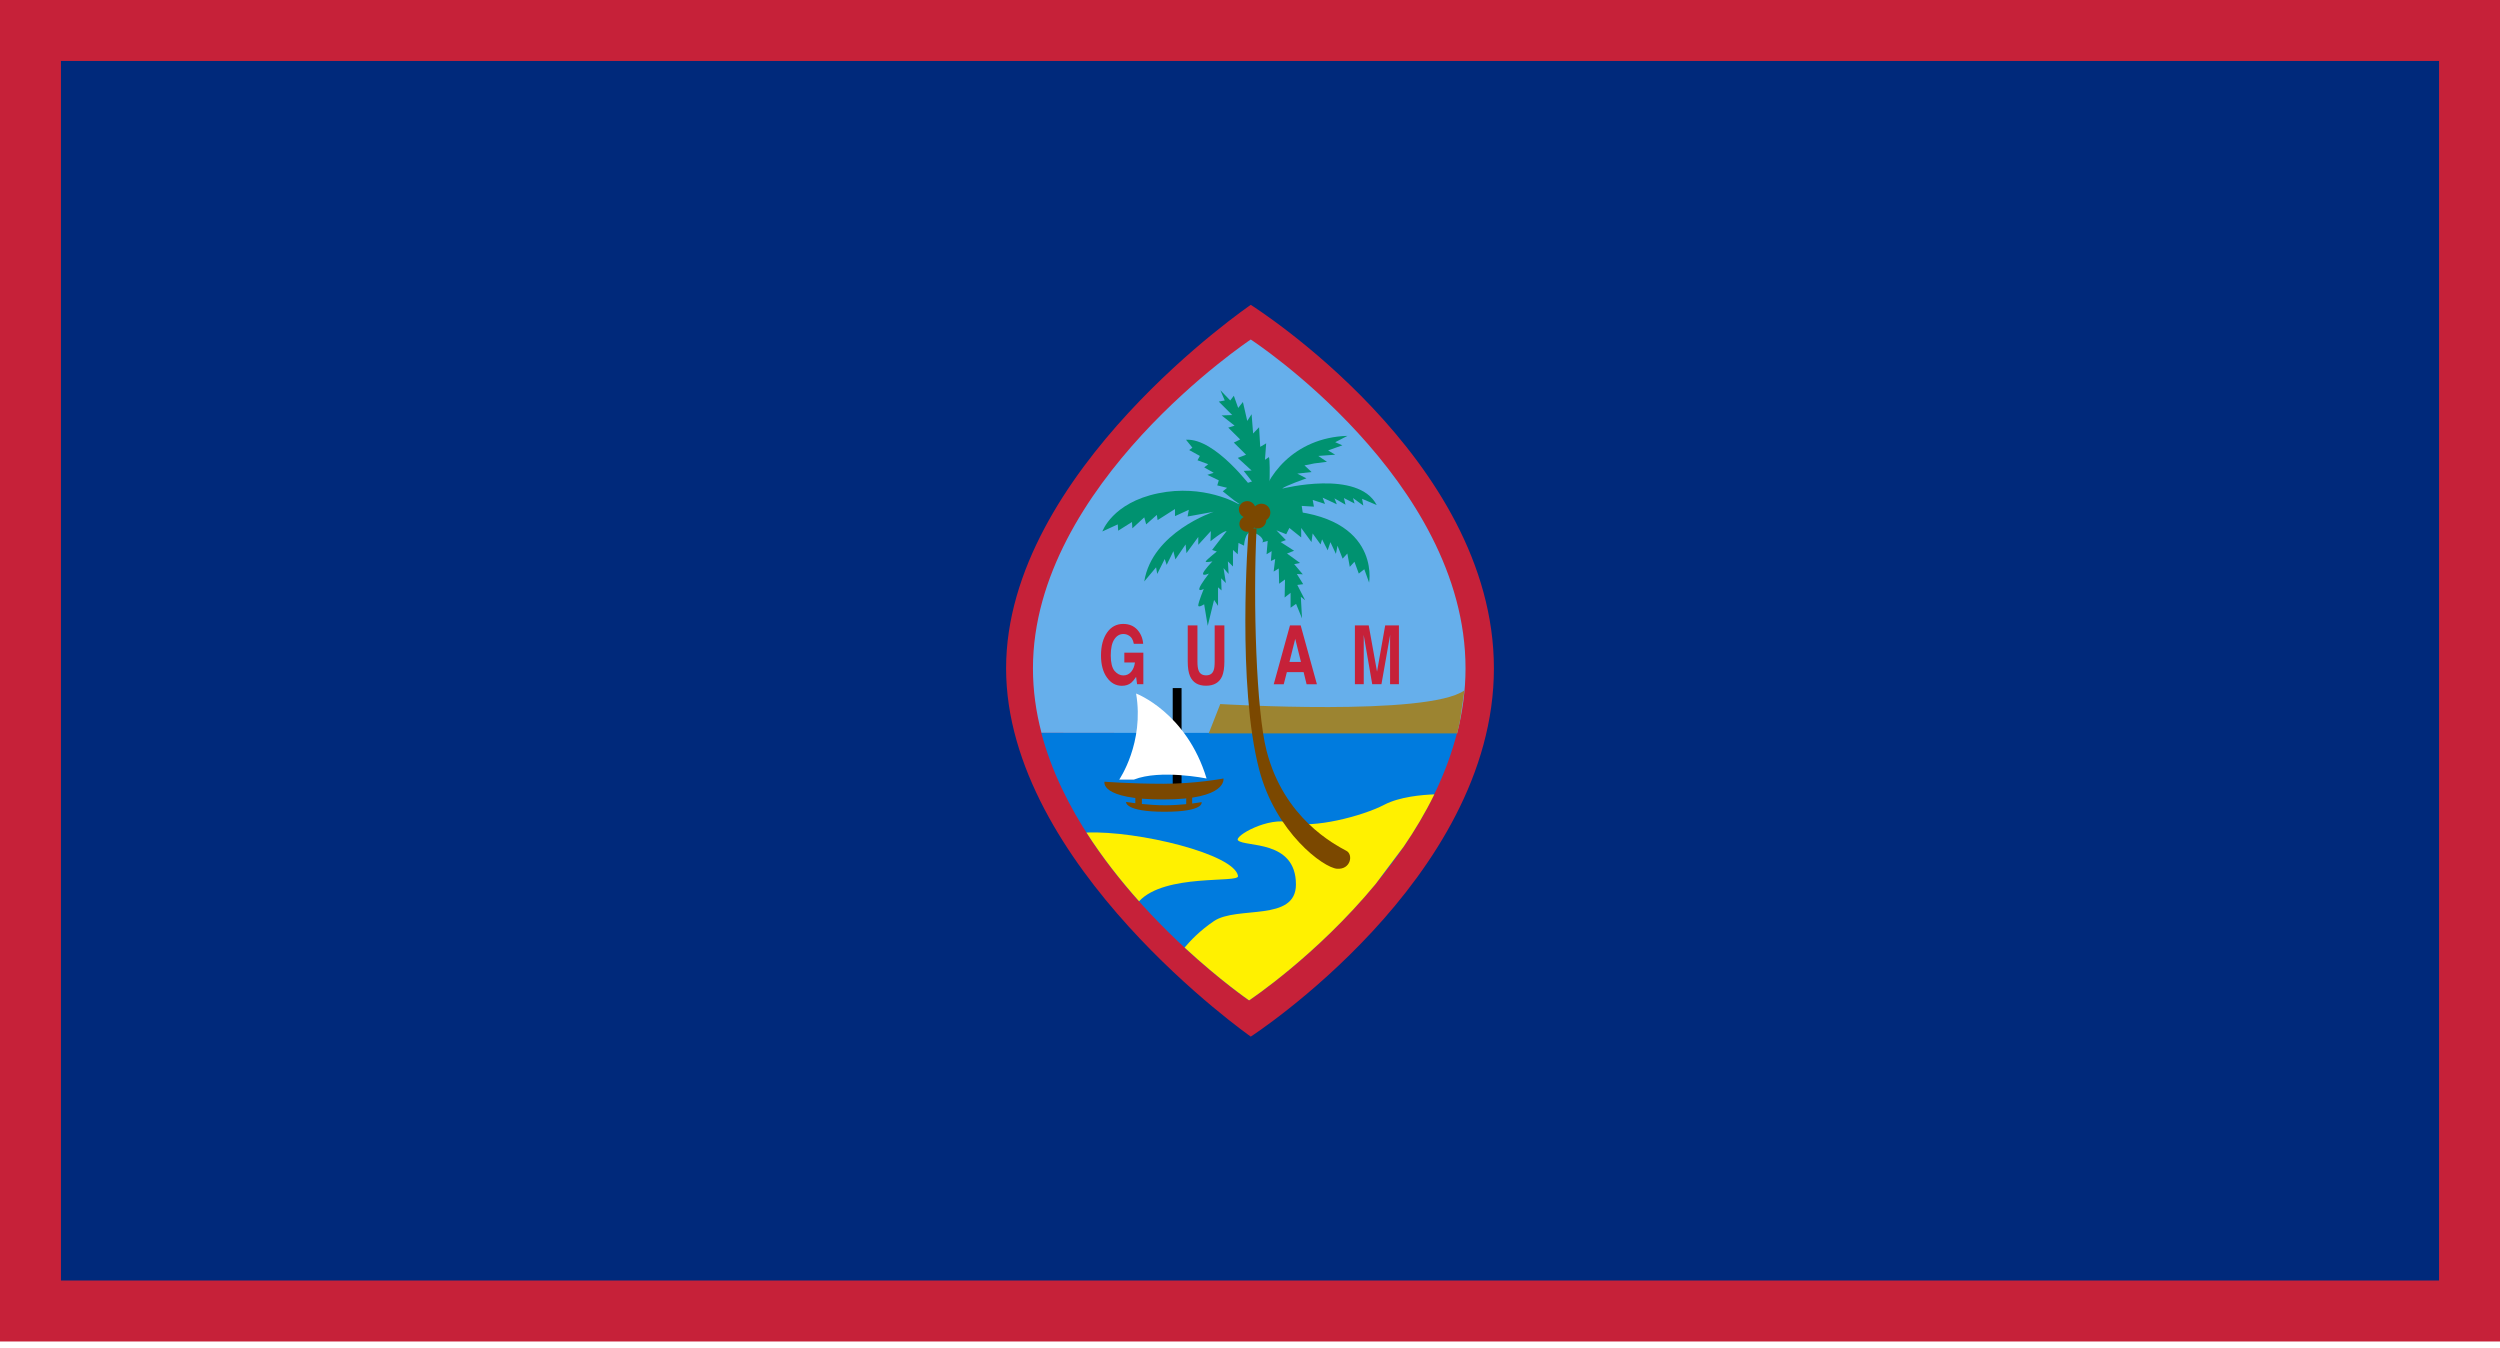
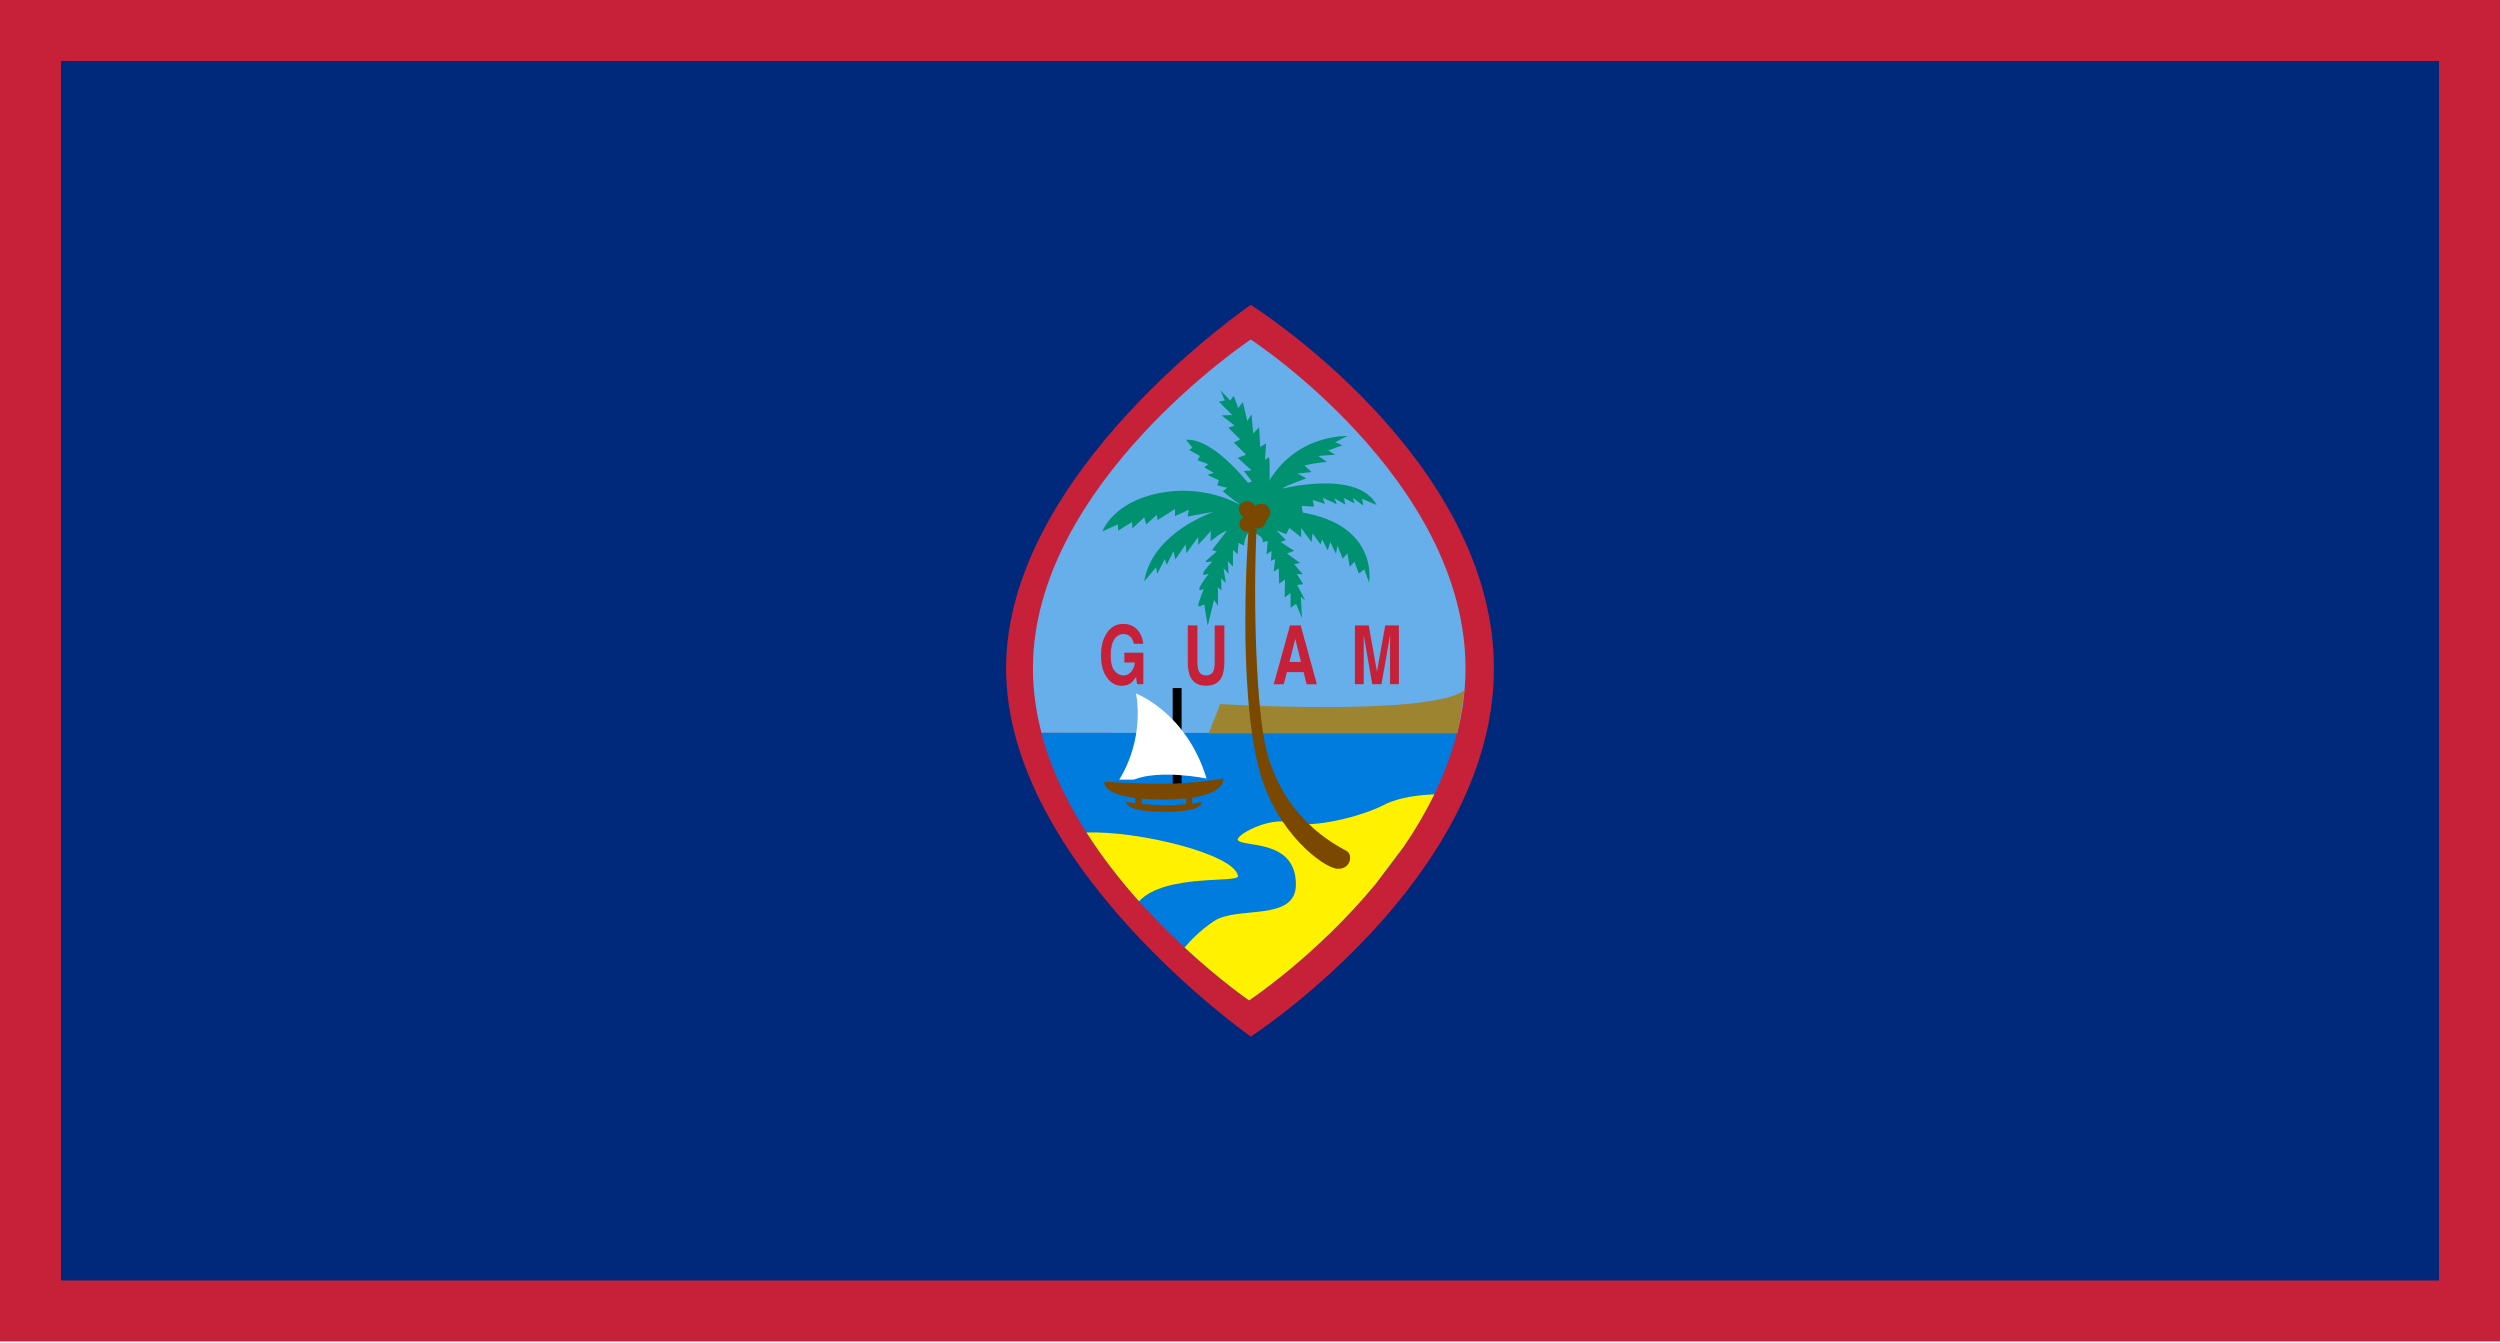
- <svg xmlns="http://www.w3.org/2000/svg" width="128pt" height="69pt" viewBox="0 0 128 69" version="1.1">
+ <svg xmlns="http://www.w3.org/2000/svg" width="1000pt" height="537pt" viewBox="0 0 1000 537" version="1.1">
  <defs>
    <clipPath id="clip1">
-       <path d="M 0 0 L 128 0 L 128 68.879 L 0 68.879 Z M 0 0 " />
+       <path d="M 0 0 L 1000 0 L 1000 536.641 L 0 536.641 Z M 0 0 " />
    </clipPath>
  </defs>
-   <g id="surface457">
+   <g id="surface520">
    <g clip-path="url(#clip1)" clip-rule="nonzero">
-       <path style=" stroke:none;fill-rule:evenodd;fill:rgb(77.646%,12.941%,22.353%);fill-opacity:1;" d="M 0 68.684 L 0 0 L 128 0 L 128 68.684 Z M 0 68.684 " />
+       <path style=" stroke:none;fill-rule:evenodd;fill:rgb(77.646%,12.941%,22.353%);fill-opacity:1;" d="M 0 536.586 L 0 0 L 1000 0 L 1000 536.586 Z M 0 536.586 " />
    </g>
-     <path style=" stroke:none;fill-rule:evenodd;fill:rgb(0%,16.078%,48.235%);fill-opacity:1;" d="M 3.121 3.121 L 124.879 3.121 L 124.879 65.562 L 3.121 65.562 Z M 3.121 3.121 " />
-     <path style=" stroke:none;fill-rule:evenodd;fill:rgb(77.646%,12.941%,22.353%);fill-opacity:1;" d="M 64.039 15.609 C 64.039 15.609 51.512 24.148 51.512 34.219 C 51.512 44.293 64.039 53.074 64.039 53.074 C 64.039 53.074 76.488 45.016 76.488 34.219 C 76.488 23.426 64.039 15.609 64.039 15.609 Z M 64.039 15.609 " />
-     <path style=" stroke:none;fill-rule:evenodd;fill:rgb(39.999%,68.626%,92.155%);fill-opacity:1;" d="M 74.602 37.551 C 74.879 36.48 75.035 35.367 75.035 34.219 C 75.035 24.551 64.039 17.383 64.039 17.383 C 64.039 17.383 52.887 24.797 52.887 34.219 C 52.887 35.352 53.043 36.453 53.324 37.523 Z M 74.602 37.551 " />
-     <path style=" stroke:none;fill-rule:evenodd;fill:rgb(0%,48.235%,87.057%);fill-opacity:1;" d="M 63.949 51.219 C 63.949 51.219 72.57 45.512 74.598 37.523 L 53.316 37.523 C 55.375 45.355 63.949 51.219 63.949 51.219 Z M 63.949 51.219 " />
-     <path style=" stroke:none;fill-rule:evenodd;fill:rgb(61.176%,51.764%,19.215%);fill-opacity:1;" d="M 74.98 35.348 C 73.094 36.691 62.477 36.047 62.477 36.047 L 61.887 37.551 L 74.602 37.551 C 74.656 37.344 74.703 37.141 74.746 36.93 Z M 74.98 35.348 " />
-     <path style=" stroke:none;fill-rule:evenodd;fill:rgb(99.998%,94.508%,0%);fill-opacity:1;" d="M 63.387 44.855 C 63.227 43.73 58.262 42.523 55.625 42.625 C 56.449 43.914 57.383 45.094 58.32 46.145 C 59.656 44.707 63.441 45.227 63.387 44.855 Z M 63.387 44.855 " />
-     <path style=" stroke:none;fill-rule:evenodd;fill:rgb(99.998%,94.508%,0%);fill-opacity:1;" d="M 73.438 40.672 C 72.805 40.695 71.66 40.793 70.875 41.203 C 69.746 41.793 67.211 42.438 66.082 42.117 C 64.949 41.793 63.172 42.812 63.387 43.027 C 63.746 43.387 66.352 42.977 66.352 45.285 C 66.352 47.219 63.332 46.359 62.148 47.164 C 61.434 47.648 60.934 48.176 60.652 48.516 C 62.504 50.227 63.953 51.219 63.953 51.219 C 63.953 51.219 67.391 48.941 70.434 45.258 L 71.863 43.355 C 72.441 42.512 72.977 41.613 73.438 40.672 Z M 73.438 40.672 " />
-     <path style=" stroke:none;fill-rule:evenodd;fill:rgb(0%,0%,0%);fill-opacity:1;" d="M 60.043 35.23 L 60.496 35.23 L 60.496 40.145 L 60.043 40.145 Z M 60.043 35.23 " />
-     <path style=" stroke:none;fill-rule:evenodd;fill:rgb(48.235%,28.235%,0%);fill-opacity:1;" d="M 61.523 41.07 C 61.523 41.07 61.336 41.102 61.039 41.141 L 61.039 40.758 L 60.734 40.758 L 60.734 41.172 C 60.426 41.203 60.051 41.23 59.656 41.23 C 59.234 41.23 58.812 41.199 58.465 41.164 L 58.465 40.766 L 58.129 40.766 L 58.129 41.125 C 57.844 41.09 57.656 41.059 57.656 41.059 C 57.656 41.059 57.566 41.562 59.625 41.562 C 61.688 41.562 61.523 41.07 61.523 41.07 Z M 61.523 41.07 " />
-     <path style=" stroke:none;fill-rule:evenodd;fill:rgb(0%,57.254%,43.921%);fill-opacity:1;" d="M 63.355 25.781 C 63.355 25.781 61.637 24.773 59.293 25.258 C 56.949 25.742 56.441 27.211 56.441 27.211 L 57.23 26.848 L 57.25 27.172 L 57.957 26.727 L 57.977 27.051 L 58.586 26.488 L 58.684 26.848 L 59.23 26.363 L 59.27 26.629 L 60.16 26.062 L 60.16 26.426 L 60.867 26.102 L 60.805 26.445 L 62.141 26.203 C 62.141 26.203 58.988 27.25 58.586 29.77 L 59.191 29.047 L 59.25 29.387 L 59.633 28.621 L 59.734 28.922 L 60.078 28.219 L 60.18 28.641 L 60.703 27.875 L 60.746 28.32 L 61.352 27.492 L 61.352 27.895 L 61.996 27.191 L 61.977 27.715 C 61.977 27.715 62.605 27.191 62.805 27.191 L 62.059 28.156 L 62.301 28.238 C 62.301 28.238 61.773 28.66 61.734 28.742 C 61.695 28.82 62.078 28.742 62.078 28.742 C 62.078 28.742 61.613 29.223 61.594 29.367 C 61.574 29.508 61.895 29.367 61.895 29.367 C 61.895 29.367 61.473 29.91 61.41 30.113 C 61.352 30.312 61.633 30.152 61.633 30.152 C 61.633 30.152 61.371 30.797 61.352 30.977 C 61.332 31.156 61.652 30.938 61.652 30.938 L 61.836 32.043 L 62.16 30.715 L 62.363 31.02 L 62.363 30.07 L 62.543 30.23 L 62.523 29.609 L 62.766 29.852 L 62.645 29.086 L 62.906 29.387 L 62.867 28.742 L 63.129 29.004 L 63.129 28.156 L 63.371 28.379 L 63.41 27.797 L 63.695 27.938 C 63.695 27.938 63.734 27.23 64.059 27.25 C 64.383 27.27 64.785 27.613 64.625 27.773 L 64.906 27.695 L 64.848 28.379 L 65.109 28.219 L 65.07 28.723 L 65.289 28.621 L 65.211 29.266 L 65.473 29.105 L 65.492 29.887 L 65.793 29.668 L 65.773 30.594 L 66.078 30.352 L 66.078 31.117 L 66.359 30.918 L 66.664 31.664 L 66.602 30.555 L 66.824 30.734 L 66.422 29.949 L 66.723 29.91 L 66.398 29.387 L 66.703 29.406 L 66.262 28.883 L 66.562 28.824 L 65.895 28.34 L 66.258 28.199 L 65.57 27.754 L 65.836 27.652 L 65.352 27.152 L 65.855 27.352 L 66.016 27.031 L 66.621 27.516 L 66.621 27.031 L 67.148 27.754 L 67.207 27.312 L 67.613 27.875 L 67.691 27.613 L 67.977 28.176 L 68.117 27.758 L 68.398 28.359 L 68.48 27.938 L 68.742 28.602 L 68.984 28.34 L 69.109 29.023 L 69.348 28.762 L 69.57 29.367 L 69.852 29.145 L 70.098 29.828 C 70.098 29.828 70.762 26.164 65.043 26.102 L 63.348 25.781 Z M 63.355 25.781 " />
-     <path style=" stroke:none;fill-rule:evenodd;fill:rgb(0%,57.254%,43.921%);fill-opacity:1;" d="M 60.727 22.52 L 61.051 22.922 L 60.887 23.043 L 61.434 23.344 L 61.312 23.566 L 61.859 23.766 L 61.656 23.93 L 62.141 24.207 L 61.816 24.312 L 62.402 24.594 L 62.324 24.852 L 62.828 24.977 L 62.605 25.156 L 63.191 25.621 L 63.859 26.082 L 64.324 25.922 L 64.141 25.035 C 64.141 25.035 62.223 22.418 60.727 22.516 Z M 60.727 22.52 " />
-     <path style=" stroke:none;fill-rule:evenodd;fill:rgb(0%,57.254%,43.921%);fill-opacity:1;" d="M 62.484 19.98 L 62.707 20.504 L 62.402 20.562 L 63.09 21.25 L 62.547 21.27 L 63.211 21.793 L 62.887 21.895 L 63.496 22.5 L 63.172 22.66 L 63.797 23.281 L 63.375 23.445 L 64.082 24.09 L 63.676 24.109 L 64.102 24.652 L 63.719 24.773 C 63.719 24.773 64.18 25.637 64.16 26.004 L 64.949 26.043 C 64.949 26.043 65.07 23.703 64.969 23.402 L 64.766 23.543 L 64.828 22.699 L 64.523 22.879 L 64.465 21.875 L 64.16 22.195 L 64.082 21.207 L 63.859 21.551 L 63.637 20.582 L 63.395 20.887 L 63.172 20.262 L 62.988 20.504 Z M 62.484 19.98 " />
-     <path style=" stroke:none;fill-rule:evenodd;fill:rgb(0%,57.254%,43.921%);fill-opacity:1;" d="M 64.523 25.863 C 64.746 24.453 66.223 22.398 68.992 22.316 L 68.363 22.641 L 68.73 22.801 L 68 23.062 L 68.363 23.281 L 67.496 23.344 L 67.941 23.645 L 67.293 23.727 L 66.789 23.828 L 67.152 24.168 L 66.422 24.25 L 66.891 24.492 C 66.891 24.492 65.738 24.895 65.656 25.016 C 65.656 25.016 69.539 24.027 70.488 25.859 L 69.738 25.539 L 69.801 25.883 L 69.273 25.5 L 69.355 25.781 L 68.809 25.5 L 68.891 25.84 L 68.324 25.516 L 68.445 25.82 L 67.719 25.48 L 67.84 25.801 L 67.211 25.598 L 67.273 25.941 L 66.648 25.902 L 66.707 26.305 L 64.77 26.262 L 64.523 25.859 Z M 64.523 25.863 " />
-     <path style=" stroke:none;fill-rule:evenodd;fill:rgb(48.235%,28.235%,0%);fill-opacity:1;" d="M 63.934 27.078 L 64.336 27.051 C 64.148 30.891 64.324 36.398 64.848 38.438 C 65.734 41.898 68.328 43.234 68.941 43.566 C 69.293 43.754 69.16 44.531 68.457 44.48 C 67.758 44.426 65.312 42.625 64.469 39.402 C 63.34 35.078 63.891 27.527 63.934 27.078 Z M 63.934 27.078 " />
-     <path style=" stroke:none;fill-rule:evenodd;fill:rgb(77.646%,12.941%,22.353%);fill-opacity:1;" d="M 58.531 32.961 L 58.051 32.961 C 58.016 32.754 57.926 32.609 57.781 32.531 C 57.703 32.484 57.613 32.461 57.516 32.461 C 57.328 32.461 57.172 32.551 57.051 32.738 C 56.93 32.918 56.871 33.195 56.871 33.562 C 56.871 33.934 56.938 34.195 57.066 34.352 C 57.199 34.504 57.348 34.582 57.512 34.582 C 57.676 34.582 57.809 34.52 57.914 34.398 C 58.02 34.277 58.082 34.117 58.109 33.918 L 57.566 33.918 L 57.566 33.418 L 58.539 33.418 L 58.539 35.031 L 58.219 35.031 L 58.168 34.656 C 58.074 34.801 57.988 34.898 57.914 34.961 C 57.785 35.062 57.629 35.113 57.441 35.113 C 57.133 35.113 56.879 34.973 56.68 34.695 C 56.477 34.418 56.371 34.039 56.371 33.559 C 56.371 33.07 56.477 32.68 56.684 32.383 C 56.891 32.09 57.168 31.945 57.508 31.945 C 57.805 31.945 58.043 32.043 58.223 32.234 C 58.402 32.43 58.508 32.672 58.531 32.961 Z M 58.531 32.961 " />
-     <path style=" stroke:none;fill-rule:evenodd;fill:rgb(77.646%,12.941%,22.353%);fill-opacity:1;" d="M 60.812 33.871 L 60.812 32.02 L 61.309 32.02 L 61.309 33.871 C 61.309 34.078 61.328 34.23 61.367 34.324 C 61.426 34.492 61.555 34.578 61.754 34.578 C 61.949 34.578 62.078 34.492 62.137 34.324 C 62.176 34.23 62.191 34.078 62.191 33.871 L 62.191 32.02 L 62.688 32.02 L 62.688 33.871 C 62.688 34.191 62.648 34.441 62.574 34.621 C 62.43 34.945 62.156 35.109 61.75 35.109 C 61.348 35.109 61.074 34.949 60.93 34.621 C 60.852 34.441 60.812 34.191 60.812 33.871 Z M 60.812 33.871 " />
-     <path style=" stroke:none;fill-rule:evenodd;fill:rgb(77.646%,12.941%,22.353%);fill-opacity:1;" d="M 66.047 32.02 L 65.215 35.035 L 65.727 35.035 L 65.887 34.414 L 66.746 34.414 L 66.898 35.035 L 67.426 35.035 L 66.594 32.02 Z M 66.316 32.707 L 66.609 33.891 L 66.02 33.891 Z M 66.316 32.707 " />
-     <path style=" stroke:none;fill-rule:evenodd;fill:rgb(77.646%,12.941%,22.353%);fill-opacity:1;" d="M 70.504 34.387 L 70.922 32.02 L 71.625 32.02 L 71.625 35.031 L 71.172 35.031 L 71.172 32.996 C 71.172 32.938 71.172 32.855 71.172 32.75 C 71.172 32.645 71.176 32.562 71.176 32.504 L 70.73 35.031 L 70.258 35.031 L 69.82 32.504 C 69.82 32.562 69.82 32.645 69.824 32.75 C 69.824 32.855 69.824 32.938 69.824 32.996 L 69.824 35.031 L 69.371 35.031 L 69.371 32.02 L 70.078 32.02 Z M 70.504 34.387 " />
-     <path style=" stroke:none;fill-rule:evenodd;fill:rgb(48.235%,28.235%,0%);fill-opacity:1;" d="M 59.566 40.129 C 61.238 40.129 62.641 39.859 62.641 39.859 C 62.641 39.859 62.855 40.934 59.566 40.934 C 56.281 40.934 56.551 40.023 56.551 40.023 C 56.551 40.023 57.898 40.129 59.566 40.129 Z M 59.566 40.129 " />
-     <path style=" stroke:none;fill-rule:evenodd;fill:rgb(99.998%,99.998%,99.998%);fill-opacity:1;" d="M 58.168 35.508 C 58.168 35.508 60.754 36.477 61.777 39.859 C 61.777 39.859 59.406 39.379 58.059 39.914 L 57.305 39.914 C 57.305 39.914 58.598 38.035 58.168 35.508 Z M 58.168 35.508 " />
-     <path style=" stroke:none;fill-rule:evenodd;fill:rgb(48.235%,28.235%,0%);fill-opacity:1;" d="M 64.586 25.789 C 64.84 25.789 65.043 25.992 65.043 26.246 C 65.043 26.496 64.84 26.699 64.586 26.699 C 64.332 26.699 64.129 26.496 64.129 26.246 C 64.129 25.992 64.332 25.789 64.586 25.789 Z M 64.586 25.789 " />
-     <path style=" stroke:none;fill-rule:evenodd;fill:rgb(48.235%,28.235%,0%);fill-opacity:1;" d="M 63.859 25.656 C 64.094 25.656 64.285 25.848 64.285 26.082 C 64.285 26.32 64.094 26.512 63.859 26.512 C 63.621 26.512 63.43 26.32 63.43 26.082 C 63.43 25.848 63.621 25.656 63.859 25.656 Z M 63.859 25.656 " />
-     <path style=" stroke:none;fill-rule:evenodd;fill:rgb(48.235%,28.235%,0%);fill-opacity:1;" d="M 63.859 26.43 C 64.078 26.43 64.258 26.605 64.258 26.828 C 64.258 27.047 64.078 27.227 63.859 27.227 C 63.637 27.227 63.457 27.047 63.457 26.828 C 63.457 26.605 63.637 26.43 63.859 26.43 Z M 63.859 26.43 " />
-     <path style=" stroke:none;fill-rule:evenodd;fill:rgb(48.235%,28.235%,0%);fill-opacity:1;" d="M 64.402 26.199 C 64.641 26.199 64.832 26.391 64.832 26.629 C 64.832 26.863 64.641 27.055 64.402 27.055 C 64.168 27.055 63.977 26.863 63.977 26.629 C 63.977 26.391 64.168 26.199 64.402 26.199 Z M 64.402 26.199 " />
+     <path style=" stroke:none;fill-rule:evenodd;fill:rgb(0%,16.078%,48.235%);fill-opacity:1;" d="M 24.391 24.391 L 975.609 24.391 L 975.609 512.195 L 24.391 512.195 Z M 24.391 24.391 " />
+     <path style=" stroke:none;fill-rule:evenodd;fill:rgb(77.646%,12.941%,22.353%);fill-opacity:1;" d="M 500.316 121.953 C 500.316 121.953 402.438 188.672 402.438 267.348 C 402.438 346.023 500.316 414.633 500.316 414.633 C 500.316 414.633 597.562 351.688 597.562 267.348 C 597.562 183.012 500.316 121.953 500.316 121.953 Z M 500.316 121.953 " />
+     <path style=" stroke:none;fill-rule:evenodd;fill:rgb(39.999%,68.626%,92.155%);fill-opacity:1;" d="M 582.836 293.367 C 584.98 284.996 586.199 276.309 586.199 267.348 C 586.199 191.816 500.316 135.801 500.316 135.801 C 500.316 135.801 413.176 193.711 413.176 267.348 C 413.176 276.188 414.414 284.805 416.605 293.148 Z M 582.836 293.367 " />
+     <path style=" stroke:none;fill-rule:evenodd;fill:rgb(0%,48.235%,87.057%);fill-opacity:1;" d="M 499.602 400.152 C 499.602 400.152 566.961 355.547 582.805 293.148 L 416.539 293.148 C 432.625 354.344 499.602 400.152 499.602 400.152 Z M 499.602 400.152 " />
+     <path style=" stroke:none;fill-rule:evenodd;fill:rgb(61.176%,51.764%,19.215%);fill-opacity:1;" d="M 585.777 276.16 C 571.043 286.656 488.109 281.617 488.109 281.617 L 483.477 293.367 L 582.824 293.367 C 583.238 291.754 583.617 290.145 583.961 288.516 Z M 585.777 276.16 " />
+     <path style=" stroke:none;fill-rule:evenodd;fill:rgb(99.998%,94.508%,0%);fill-opacity:1;" d="M 495.211 350.43 C 493.949 341.641 455.16 332.227 434.582 333 C 441.008 343.082 448.289 352.305 455.613 360.512 C 466.07 349.289 495.629 353.336 495.211 350.43 Z M 495.211 350.43 " />
+     <path style=" stroke:none;fill-rule:evenodd;fill:rgb(99.998%,94.508%,0%);fill-opacity:1;" d="M 573.723 317.746 C 568.793 317.918 559.852 318.703 553.723 321.895 C 544.887 326.512 525.098 331.555 516.258 329.031 C 507.418 326.512 493.52 334.484 495.211 336.16 C 498.016 338.961 518.359 335.742 518.359 353.789 C 518.359 368.891 494.797 362.188 485.531 368.48 C 479.945 372.262 476.051 376.367 473.836 379.016 C 488.305 392.398 499.633 400.152 499.633 400.152 C 499.633 400.152 526.484 382.367 550.266 353.57 L 561.445 338.723 C 565.961 332.125 570.133 325.117 573.723 317.746 Z M 573.723 317.746 " />
+     <path style=" stroke:none;fill-rule:evenodd;fill:rgb(0%,0%,0%);fill-opacity:1;" d="M 469.07 275.223 L 472.641 275.223 L 472.641 313.613 L 469.07 313.613 Z M 469.07 275.223 " />
+     <path style=" stroke:none;fill-rule:evenodd;fill:rgb(48.235%,28.235%,0%);fill-opacity:1;" d="M 480.66 320.855 C 480.66 320.855 479.195 321.109 476.871 321.41 L 476.871 318.414 L 474.5 318.414 L 474.5 321.664 C 472.078 321.91 469.137 322.109 466.059 322.109 C 462.785 322.109 459.48 321.871 456.758 321.594 L 456.758 318.492 L 454.145 318.492 L 454.145 321.301 C 451.891 321.016 450.434 320.77 450.434 320.77 C 450.434 320.77 449.727 324.707 465.828 324.707 C 481.93 324.707 480.664 320.855 480.664 320.855 Z M 480.66 320.855 " />
+     <path style=" stroke:none;fill-rule:evenodd;fill:rgb(0%,57.254%,43.921%);fill-opacity:1;" d="M 494.953 201.422 C 494.953 201.422 481.527 193.555 463.219 197.324 C 444.906 201.102 440.953 212.582 440.953 212.582 L 447.109 209.758 L 447.266 212.27 L 452.797 208.812 L 452.953 211.332 L 457.691 206.93 L 458.465 209.758 L 462.73 205.977 L 463.051 208.027 L 469.992 203.617 L 469.992 206.453 L 475.52 203.93 L 475.051 206.609 L 485.473 204.727 C 485.473 204.727 460.84 212.902 457.691 232.57 L 462.422 226.918 L 462.895 229.582 L 465.891 223.609 L 466.684 225.965 L 469.363 220.457 L 470.148 223.758 L 474.25 217.777 L 474.574 221.25 L 479.301 214.797 L 479.301 217.93 L 484.355 212.426 L 484.203 216.527 C 484.203 216.527 489.098 212.426 490.664 212.426 L 484.828 219.984 L 486.727 220.613 C 486.727 220.613 482.617 223.918 482.305 224.543 C 481.992 225.168 484.992 224.543 484.992 224.543 C 484.992 224.543 481.355 228.312 481.203 229.422 C 481.039 230.527 483.566 229.422 483.566 229.422 C 483.566 229.422 480.25 233.668 479.777 235.25 C 479.301 236.82 481.512 235.559 481.512 235.559 C 481.512 235.559 479.469 240.598 479.301 242.008 C 479.145 243.414 481.672 241.688 481.672 241.688 L 483.094 250.348 L 485.617 239.973 L 487.199 242.332 L 487.199 234.93 L 488.613 236.188 L 488.461 231.32 L 490.348 233.203 L 489.406 227.223 L 491.457 229.57 L 491.141 224.543 L 493.188 226.598 L 493.188 219.984 L 495.086 221.703 L 495.395 217.152 L 497.613 218.25 C 497.613 218.25 497.93 212.746 500.457 212.902 C 502.977 213.047 506.133 215.73 504.871 216.98 L 507.086 216.367 L 506.609 221.703 L 508.66 220.445 L 508.348 224.383 L 510.082 223.598 L 509.449 228.625 L 511.504 227.383 L 511.652 233.5 L 514.016 231.785 L 513.855 239.008 L 516.227 237.133 L 516.227 243.105 L 518.441 241.543 L 520.812 247.363 L 520.336 238.703 L 522.074 240.117 L 518.91 233.988 L 521.281 233.668 L 518.75 229.57 L 521.121 229.742 L 517.656 225.645 L 520.016 225.18 L 514.805 221.398 L 517.648 220.305 L 512.277 216.84 L 514.332 216.047 L 510.551 212.117 L 514.492 213.688 L 515.75 211.168 L 520.484 214.957 L 520.484 211.168 L 524.586 216.84 L 525.062 213.367 L 528.227 217.777 L 528.852 215.742 L 531.066 220.137 L 532.16 216.852 L 534.371 221.566 L 535 218.25 L 537.055 223.449 L 538.949 221.398 L 539.902 226.754 L 541.785 224.703 L 543.516 229.422 L 545.727 227.695 L 547.625 233.047 C 547.625 233.047 552.828 204.406 508.16 203.93 L 494.902 201.422 Z M 494.953 201.422 " />
+     <path style=" stroke:none;fill-rule:evenodd;fill:rgb(0%,57.254%,43.921%);fill-opacity:1;" d="M 474.43 175.922 L 476.949 179.062 L 475.688 180.016 L 479.953 182.379 L 479.004 184.102 L 483.266 185.68 L 481.684 186.941 L 485.477 189.133 L 482.953 189.93 L 487.523 192.125 L 486.898 194.164 L 490.84 195.117 L 489.109 196.527 L 493.68 200.16 L 498.891 203.77 L 502.523 202.52 L 501.102 195.582 C 501.102 195.582 486.109 175.125 474.43 175.91 Z M 474.43 175.922 " />
+     <path style=" stroke:none;fill-rule:evenodd;fill:rgb(0%,57.254%,43.921%);fill-opacity:1;" d="M 488.16 156.102 L 489.902 160.18 L 487.523 160.656 L 492.895 166.008 L 488.633 166.164 L 493.844 170.25 L 491.312 171.047 L 496.059 175.77 L 493.52 177.02 L 498.418 181.895 L 495.105 183.152 L 500.637 188.191 L 497.477 188.355 L 500.785 192.59 L 497.793 193.543 C 497.793 193.543 501.418 200.301 501.258 203.145 L 507.414 203.445 C 507.414 203.445 508.359 185.195 507.574 182.836 L 505.992 183.938 L 506.461 177.328 L 504.098 178.754 L 503.633 170.887 L 501.258 173.398 L 500.637 165.688 L 498.891 168.367 L 497.152 160.812 L 495.266 163.168 L 493.52 158.297 L 492.105 160.18 L 488.16 156.09 Z M 488.16 156.102 " />
+     <path style=" stroke:none;fill-rule:evenodd;fill:rgb(0%,57.254%,43.921%);fill-opacity:1;" d="M 504.102 202.047 C 505.84 191.031 517.371 174.984 538.996 174.352 L 534.098 176.871 L 536.941 178.129 L 531.258 180.18 L 534.098 181.895 L 527.312 182.379 L 530.777 184.738 L 525.734 185.367 L 521.781 186.152 L 524.621 188.82 L 518.938 189.445 L 522.574 191.34 C 522.574 191.34 513.578 194.484 512.945 195.438 C 512.945 195.438 543.262 187.727 550.68 202.035 L 544.832 199.516 L 545.309 202.195 L 541.207 199.207 L 541.832 201.41 L 537.574 199.207 L 538.203 201.875 L 533.781 199.355 L 534.727 201.73 L 529.047 199.051 L 529.992 201.566 L 525.098 199.992 L 525.582 202.66 L 520.68 202.355 L 521.156 205.5 L 505.996 205.18 L 504.102 202.035 Z M 504.102 202.047 " />
+     <path style=" stroke:none;fill-rule:evenodd;fill:rgb(48.235%,28.235%,0%);fill-opacity:1;" d="M 499.469 211.539 L 502.633 211.332 C 501.156 241.336 502.543 284.363 506.629 300.293 C 513.562 327.344 533.805 337.77 538.617 340.359 C 541.348 341.82 540.301 347.91 534.824 347.496 C 529.355 347.074 510.266 333.016 503.672 307.836 C 494.844 274.055 499.133 215.051 499.469 211.539 Z M 499.469 211.539 " />
+     <path style=" stroke:none;fill-rule:evenodd;fill:rgb(77.646%,12.941%,22.353%);fill-opacity:1;" d="M 457.281 257.516 L 453.535 257.516 C 453.242 255.902 452.543 254.77 451.422 254.145 C 450.793 253.785 450.102 253.613 449.34 253.613 C 447.859 253.613 446.664 254.316 445.723 255.758 C 444.77 257.18 444.301 259.344 444.301 262.207 C 444.301 265.105 444.812 267.148 445.836 268.371 C 446.855 269.562 448.016 270.164 449.32 270.164 C 450.602 270.164 451.641 269.691 452.465 268.734 C 453.273 267.793 453.773 266.535 453.973 264.98 L 449.75 264.98 L 449.75 261.062 L 457.34 261.062 L 457.34 273.688 L 454.82 273.688 L 454.434 270.746 C 453.703 271.871 453.047 272.656 452.465 273.121 C 451.457 273.918 450.219 274.32 448.754 274.32 C 446.344 274.32 444.359 273.234 442.824 271.066 C 441.223 268.906 440.41 265.934 440.41 262.172 C 440.41 258.359 441.227 255.301 442.855 253 C 444.465 250.703 446.609 249.559 449.285 249.559 C 451.602 249.559 453.457 250.32 454.863 251.832 C 456.266 253.348 457.078 255.242 457.281 257.516 Z M 457.281 257.516 " />
+     <path style=" stroke:none;fill-rule:evenodd;fill:rgb(77.646%,12.941%,22.353%);fill-opacity:1;" d="M 475.109 264.633 L 475.109 250.16 L 478.973 250.16 L 478.973 264.633 C 478.973 266.242 479.129 267.418 479.422 268.168 C 479.887 269.484 480.887 270.152 482.438 270.152 C 483.977 270.152 484.977 269.484 485.441 268.168 C 485.742 267.418 485.875 266.242 485.875 264.633 L 485.875 250.16 L 489.75 250.16 L 489.75 264.633 C 489.75 267.125 489.449 269.066 488.855 270.473 C 487.727 273.016 485.59 274.289 482.434 274.289 C 479.277 274.289 477.133 273.027 476.008 270.473 C 475.406 269.078 475.109 267.125 475.109 264.633 Z M 475.109 264.633 " />
+     <path style=" stroke:none;fill-rule:evenodd;fill:rgb(77.646%,12.941%,22.353%);fill-opacity:1;" d="M 516.008 250.156 L 509.492 273.707 L 513.492 273.707 L 514.75 268.863 L 521.453 268.863 L 522.641 273.707 L 526.754 273.707 L 520.277 250.156 Z M 518.102 255.527 L 520.391 264.785 L 515.781 264.785 Z M 518.102 255.527 " />
+     <path style=" stroke:none;fill-rule:evenodd;fill:rgb(77.646%,12.941%,22.353%);fill-opacity:1;" d="M 550.797 268.656 L 554.086 250.16 L 559.559 250.16 L 559.559 273.688 L 556.016 273.688 L 556.016 257.781 C 556.016 257.32 556.02 256.676 556.027 255.855 C 556.035 255.027 556.047 254.391 556.047 253.949 L 552.59 273.688 L 548.895 273.688 L 545.469 253.949 C 545.469 254.391 545.48 255.027 545.488 255.855 C 545.492 256.676 545.5 257.32 545.5 257.781 L 545.5 273.688 L 541.957 273.688 L 541.957 250.16 L 547.488 250.16 Z M 550.797 268.656 " />
+     <path style=" stroke:none;fill-rule:evenodd;fill:rgb(48.235%,28.235%,0%);fill-opacity:1;" d="M 465.375 313.5 C 478.426 313.5 489.371 311.41 489.371 311.41 C 489.371 311.41 491.051 319.793 465.375 319.793 C 439.691 319.793 441.797 312.672 441.797 312.672 C 441.797 312.672 452.328 313.5 465.375 313.5 Z M 465.375 313.5 " />
+     <path style=" stroke:none;fill-rule:evenodd;fill:rgb(99.998%,99.998%,99.998%);fill-opacity:1;" d="M 454.422 277.414 C 454.422 277.414 474.625 284.973 482.629 311.41 C 482.629 311.41 464.109 307.641 453.582 311.832 L 447.688 311.832 C 447.688 311.82 457.793 297.145 454.422 277.414 Z M 454.422 277.414 " />
+     <path style=" stroke:none;fill-rule:evenodd;fill:rgb(48.235%,28.235%,0%);fill-opacity:1;" d="M 504.578 201.477 C 506.551 201.477 508.152 203.07 508.152 205.035 C 508.152 207.008 506.551 208.598 504.578 208.598 C 502.602 208.598 501.008 207.008 501.008 205.035 C 501.008 203.07 502.602 201.477 504.578 201.477 Z M 504.578 201.477 " />
+     <path style=" stroke:none;fill-rule:evenodd;fill:rgb(48.235%,28.235%,0%);fill-opacity:1;" d="M 498.891 200.438 C 500.742 200.438 502.238 201.93 502.238 203.77 C 502.238 205.613 500.742 207.113 498.891 207.113 C 497.047 207.113 495.551 205.613 495.551 203.77 C 495.551 201.93 497.047 200.438 498.891 200.438 Z M 498.891 200.438 " />
+     <path style=" stroke:none;fill-rule:evenodd;fill:rgb(48.235%,28.235%,0%);fill-opacity:1;" d="M 498.891 206.488 C 500.617 206.488 502.02 207.871 502.02 209.598 C 502.02 211.32 500.617 212.719 498.891 212.719 C 497.172 212.719 495.773 211.32 495.773 209.598 C 495.773 207.871 497.172 206.488 498.891 206.488 Z M 498.891 206.488 " />
+     <path style=" stroke:none;fill-rule:evenodd;fill:rgb(48.235%,28.235%,0%);fill-opacity:1;" d="M 503.156 204.691 C 505.008 204.691 506.508 206.18 506.508 208.027 C 506.508 209.871 505.008 211.355 503.156 211.355 C 501.305 211.355 499.809 209.871 499.809 208.027 C 499.809 206.18 501.305 204.691 503.156 204.691 Z M 503.156 204.691 " />
  </g>
</svg>
